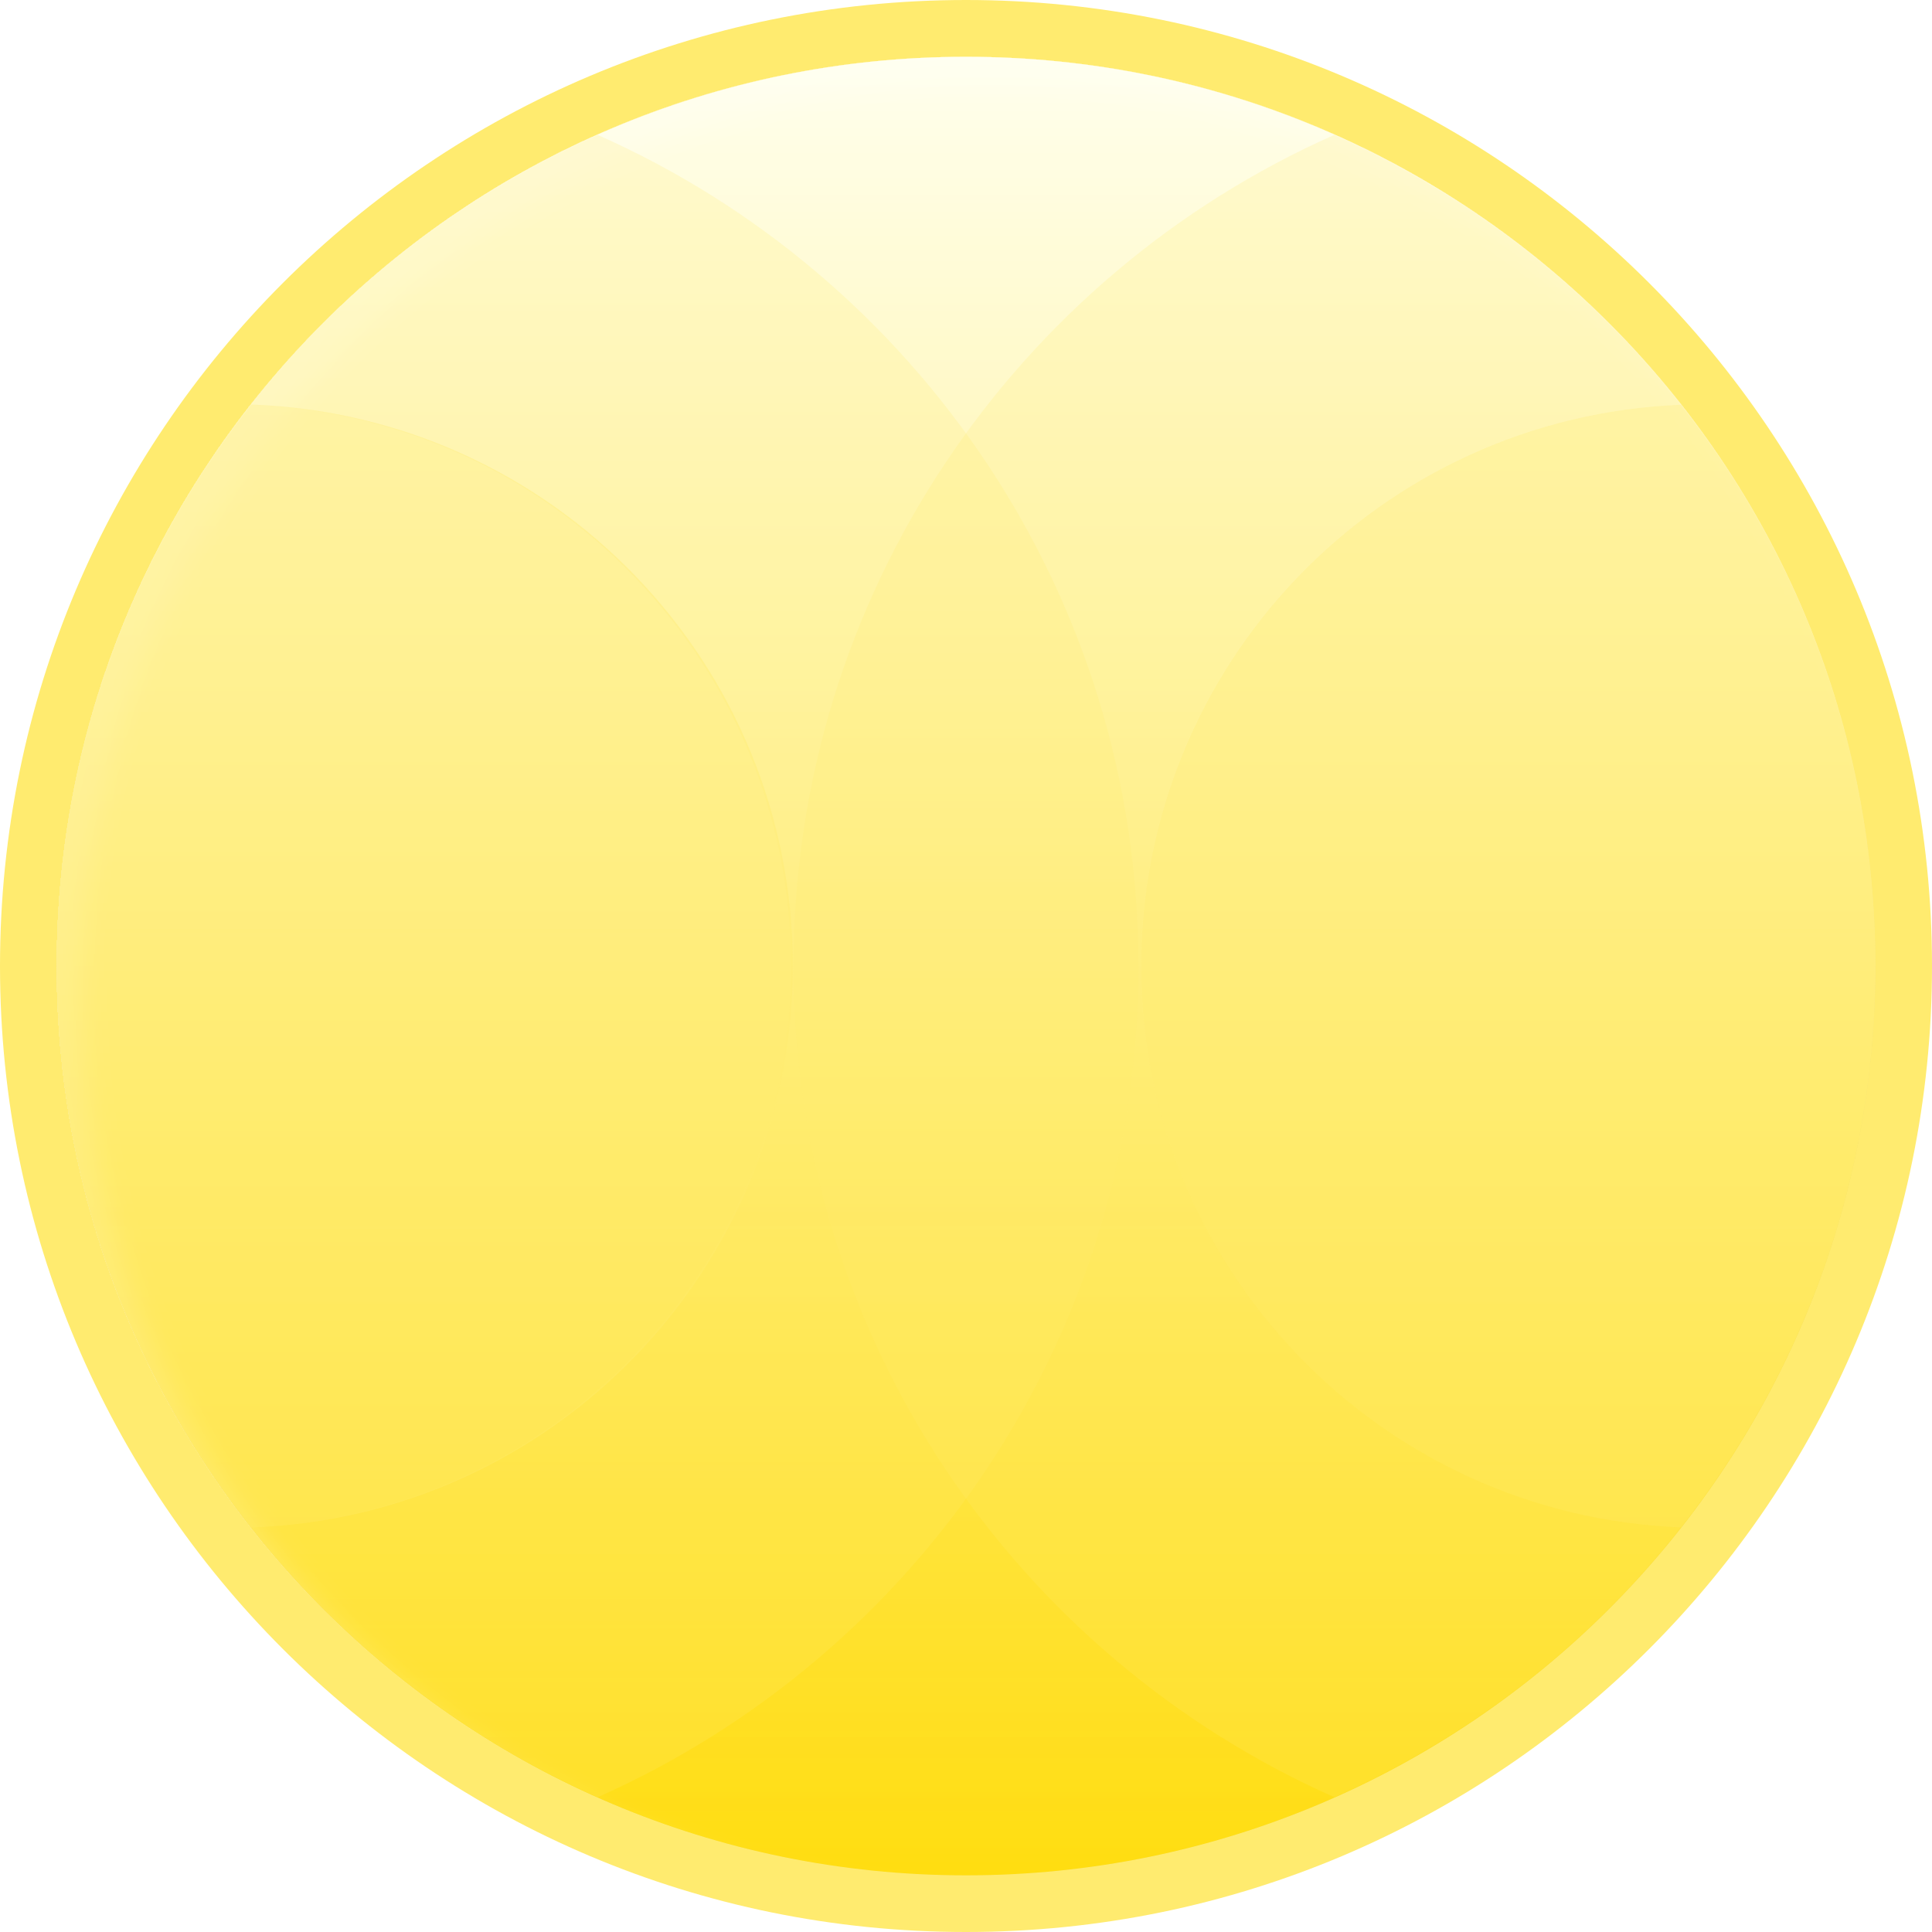
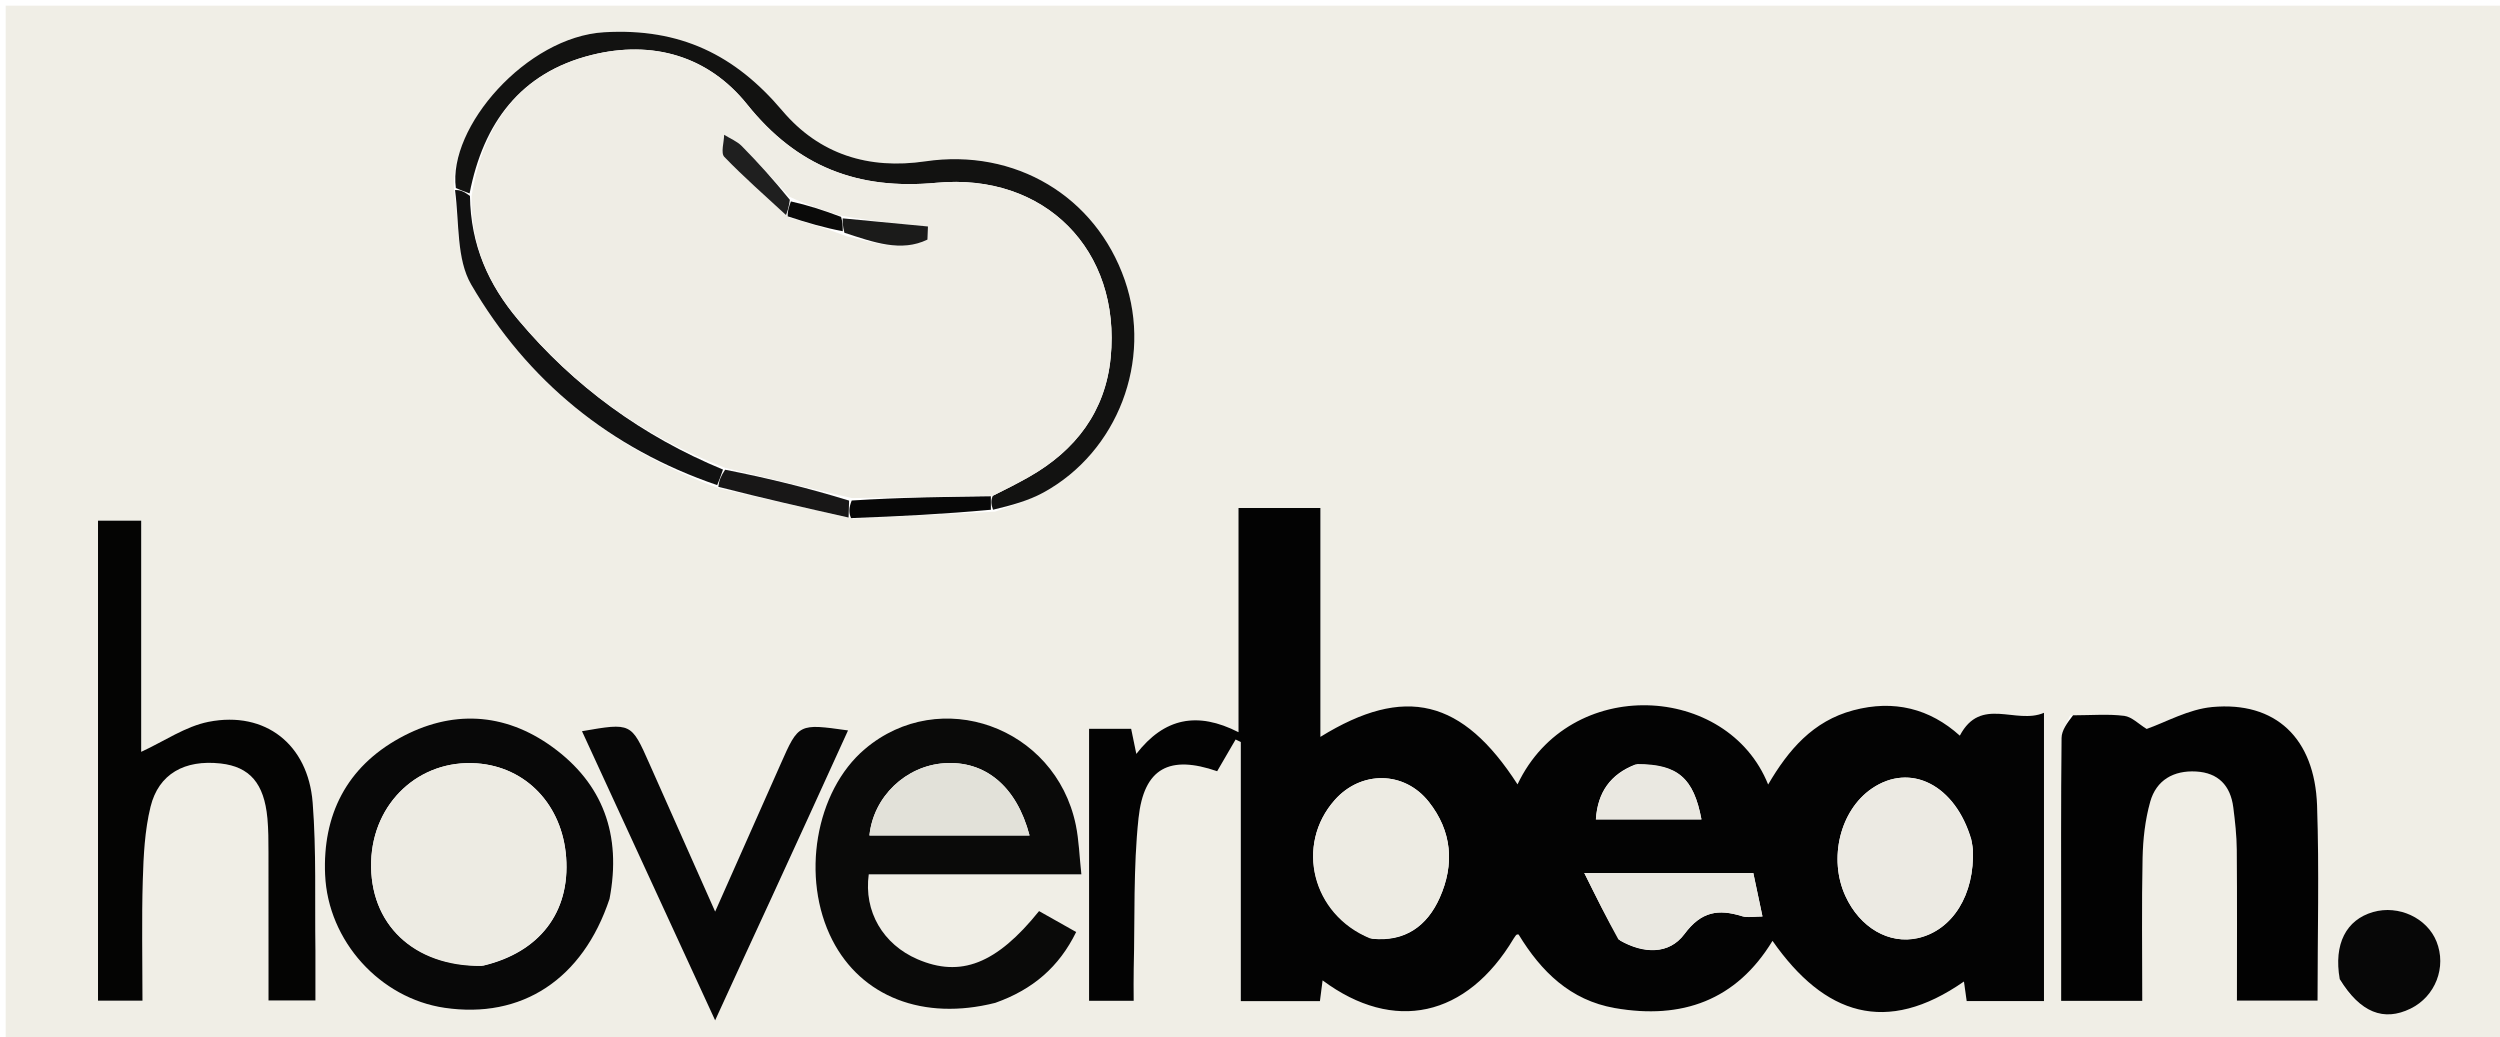
- <svg xmlns="http://www.w3.org/2000/svg" width="27" height="27" fill="none">
-   <circle cx="13.5" cy="13.5" r="13.5" fill="#FFEB6F" />
-   <g filter="url(#a)">
-     <path d="M13.5 26.208c7.019 0 12.708-5.69 12.708-12.707C26.208 6.483 20.518.794 13.5.794 6.483.794.794 6.484.794 13.501c0 7.018 5.69 12.707 12.707 12.707z" fill="url(#b)" />
-     <path d="M13.5 26.208c7.019 0 12.708-5.69 12.708-12.707C26.208 6.483 20.518.794 13.5.794 6.483.794.794 6.484.794 13.501c0 7.018 5.69 12.707 12.707 12.707z" fill="url(#c)" fill-opacity=".2" style="mix-blend-mode:soft-light" />
-   </g>
-   <path opacity=".4" d="M23.492 21.346a7.851 7.851 0 0 1 0-15.69 12.647 12.647 0 0 1 2.716 7.845c0 2.96-1.018 5.684-2.716 7.845z" fill="#FFEB6F" />
-   <path opacity=".2" d="M11.09 13.5c0-5.184 3.106-9.64 7.557-11.615a12.743 12.743 0 0 1 4.843 3.771 7.851 7.851 0 0 0 0 15.69 12.74 12.74 0 0 1-4.843 3.77c-4.451-1.976-7.558-6.432-7.558-11.615z" fill="#FFEB6F" />
-   <path opacity=".2" d="M15.91 13.5c0-5.184-3.106-9.64-7.557-11.615A12.738 12.738 0 0 0 3.51 5.656a7.851 7.851 0 0 1 0 15.69 12.74 12.74 0 0 0 4.843 3.77c4.451-1.976 7.558-6.432 7.558-11.615z" fill="#FFEB6F" />
-   <path opacity=".4" d="M3.51 21.346a7.851 7.851 0 0 0 0-15.692 12.648 12.648 0 0 0-2.716 7.847 12.64 12.64 0 0 0 2.716 7.845z" fill="#FFEB6F" />
-   <defs>
-     <linearGradient id="b" x1="13.501" y1=".794" x2="13.501" y2="26.208" gradientUnits="userSpaceOnUse">
-       <stop stop-color="#FFFEEB" />
-       <stop offset="1" stop-color="#FD1" />
-     </linearGradient>
-     <linearGradient id="c" x1="13.501" y1=".794" x2="13.501" y2="26.208" gradientUnits="userSpaceOnUse">
-       <stop offset=".328" stop-color="#fff" />
-       <stop offset="1" stop-opacity=".1" />
-     </linearGradient>
-     <filter id="a" x=".794" y=".794" width="25.758" height="25.758" filterUnits="userSpaceOnUse" color-interpolation-filters="sRGB">
-       <feFlood flood-opacity="0" result="BackgroundImageFix" />
-       <feBlend in="SourceGraphic" in2="BackgroundImageFix" result="shape" />
-       <feColorMatrix in="SourceAlpha" values="0 0 0 0 0 0 0 0 0 0 0 0 0 0 0 0 0 0 127 0" result="hardAlpha" />
-       <feOffset dx=".344" dy=".344" />
-       <feGaussianBlur stdDeviation=".172" />
-       <feComposite in2="hardAlpha" operator="arithmetic" k2="-1" k3="1" />
-       <feColorMatrix values="0 0 0 0 1 0 0 0 0 1 0 0 0 0 1 0 0 0 0.2 0" />
-       <feBlend in2="shape" result="effect1_innerShadow" />
-     </filter>
-   </defs>
+ <svg xmlns="http://www.w3.org/2000/svg" version="1.1" id="Layer_1" x="0px" y="0px" width="100%" viewBox="0 0 439 182" enable-background="new 0 0 439 182" xml:space="preserve">
+   <path fill="#F0EEE6" opacity="1" stroke="none" d=" M332,183   C221.333,183 111.167,183 1,183   C1,122.333 1,61.667 1,1   C147.333,1 293.666,1 440,1   C440,61.667 440,122.333 440,183   C404.167,183 368.333,183 332,183  M149.874,91.078   C157.913,90.668 165.953,90.258 174.742,89.843   C177.579,88.742 180.579,87.938 183.226,86.49   C196.305,79.34 202.39,63.263 197.517,49.201   C192.412,34.471 178.285,26.009 162.495,28.331   C152.515,29.798 143.873,27.117 137.374,19.437   C129.092,9.65 119.466,4.887 106.103,5.663   C92.438,6.457 78.618,22.379 79.763,33.742   C80.671,39.201 80.139,45.501 82.745,49.971   C92.634,66.932 107.184,78.785 126.338,85.778   C133.896,87.479 141.453,89.181 149.874,91.078  M265.989,164.473   C266.103,164.352 266.201,164.203 266.339,164.121   C266.427,164.069 266.65,164.071 266.683,164.126   C270.637,170.619 275.749,175.65 283.565,177.017   C295.341,179.077 304.902,175.676 311.253,165.215   C320.383,178.278 331.246,181.854 344.868,172.356   C345.037,173.563 345.191,174.666 345.347,175.782   C349.971,175.782 354.415,175.782 358.923,175.782   C358.923,159.012 358.923,142.467 358.923,125.167   C353.966,127.299 347.822,122.184 344.145,129.178   C338.881,124.433 332.59,122.816 325.416,124.733   C318.366,126.617 314.054,131.654 310.486,137.758   C303.372,119.978 275.629,118.447 266.477,137.733   C256.843,122.784 246.733,120.204 231.862,129.392   C231.862,115.7 231.862,102.345 231.862,89.205   C226.852,89.205 222.411,89.205 217.481,89.205   C217.481,102.321 217.481,115.163 217.481,128.573   C210.263,124.891 204.448,126.044 199.54,132.383   C199.143,130.455 198.871,129.136 198.632,127.976   C195.926,127.976 193.644,127.976 191.241,127.976   C191.241,144.051 191.241,159.934 191.241,175.736   C193.972,175.736 196.392,175.736 199.076,175.736   C199.076,173.664 199.038,171.858 199.083,170.053   C199.302,161.24 198.991,152.367 199.931,143.63   C200.878,134.829 205.399,132.55 213.735,135.429   C214.814,133.573 215.893,131.716 216.973,129.858   C217.277,130.004 217.58,130.15 217.884,130.297   C217.884,145.398 217.884,160.499 217.884,175.799   C222.587,175.799 227.039,175.799 231.781,175.799   C231.926,174.667 232.078,173.489 232.249,172.157   C244.74,181.446 257.55,178.641 265.989,164.473  M363.535,125.614   C363.003,126.935 362.023,128.25 362.009,129.576   C361.886,140.904 361.939,152.233 361.939,163.561   C361.939,167.651 361.939,171.74 361.939,175.751   C367.015,175.751 371.446,175.751 376.181,175.751   C376.181,167.209 376.061,158.909 376.241,150.616   C376.313,147.324 376.692,143.944 377.58,140.787   C378.65,136.981 381.689,135.257 385.636,135.478   C389.554,135.697 391.679,137.979 392.164,141.773   C392.479,144.241 392.756,146.734 392.777,149.218   C392.85,158.002 392.805,166.787 392.805,175.701   C397.75,175.701 402.299,175.701 406.963,175.701   C406.963,164.093 407.262,152.774 406.88,141.478   C406.48,129.631 399.594,123.115 388.452,124.155   C384.284,124.544 380.293,126.833 376.951,128.001   C375.553,127.146 374.348,125.867 373.006,125.701   C370.217,125.354 367.355,125.597 363.535,125.614  M55.391,166.431   C55.266,157.937 55.566,149.41 54.906,140.958   C54.105,130.691 46.57,124.812 36.663,126.743   C32.58,127.539 28.852,130.155 24.793,132.021   C24.793,118.709 24.793,105.103 24.793,91.435   C22.059,91.435 19.657,91.435 17.21,91.435   C17.21,119.751 17.21,147.797 17.21,175.717   C19.963,175.717 22.38,175.717 25.021,175.717   C25.021,168.456 24.867,161.475 25.077,154.505   C25.207,150.206 25.42,145.809 26.438,141.662   C27.859,135.874 32.449,133.365 38.743,134.069   C43.848,134.64 46.38,137.55 46.954,143.674   C47.141,145.661 47.137,147.669 47.142,149.667   C47.16,158.294 47.15,166.92 47.15,175.682   C50.095,175.682 52.619,175.682 55.391,175.682   C55.391,172.711 55.391,170.058 55.391,166.431  M175.181,175.999   C181.378,173.767 185.978,169.784 188.978,163.661   C186.634,162.34 184.52,161.148 182.457,159.985   C174.994,169.268 168.684,171.712 161.101,168.434   C155.077,165.83 151.655,160.072 152.555,153.53   C164.751,153.53 177.013,153.53 189.891,153.53   C189.539,150.303 189.464,147.509 188.903,144.817   C185.31,127.593 165.045,120.353 151.87,131.53   C143.164,138.916 140.568,154.165 146.159,165.083   C151.25,175.025 162.108,179.303 175.181,175.999  M107.091,157.426   C109.197,146.554 105.854,137.576 96.968,131.146   C88.556,125.06 79.249,124.601 70.172,129.604   C60.88,134.725 56.632,143.073 57.089,153.614   C57.595,165.267 66.746,175.299 78.05,176.969   C91.585,178.969 102.325,172.016 107.091,157.426  M135.712,157.251   C140.101,147.616 144.49,137.981 148.916,128.262   C140.225,127.035 140.233,127.038 137.092,134.134   C133.381,142.518 129.654,150.896 125.58,160.074   C121.441,150.764 117.731,142.439 114.038,134.106   C110.845,126.899 110.854,126.895 102.195,128.398   C109.926,145.187 117.608,161.87 125.578,179.177   C128.991,171.722 132.156,164.809 135.712,157.251  M410.968,172.306   C414.458,177.816 418.583,179.423 423.3,177.111   C427.668,174.97 429.657,169.818 427.85,165.326   C426.184,161.183 421.203,158.868 416.716,160.151   C411.994,161.501 409.764,165.772 410.968,172.306  z" />
+   <path fill="#030303" opacity="1" stroke="none" d=" M265.812,164.791   C257.55,178.641 244.74,181.446 232.249,172.157   C232.078,173.489 231.926,174.667 231.781,175.799   C227.039,175.799 222.587,175.799 217.884,175.799   C217.884,160.499 217.884,145.398 217.884,130.297   C217.58,130.15 217.277,130.004 216.973,129.858   C215.893,131.716 214.814,133.573 213.735,135.429   C205.399,132.55 200.878,134.829 199.931,143.63   C198.991,152.367 199.302,161.24 199.083,170.053   C199.038,171.858 199.076,173.664 199.076,175.736   C196.392,175.736 193.972,175.736 191.241,175.736   C191.241,159.934 191.241,144.051 191.241,127.976   C193.644,127.976 195.926,127.976 198.632,127.976   C198.871,129.136 199.143,130.455 199.54,132.383   C204.448,126.044 210.263,124.891 217.481,128.573   C217.481,115.163 217.481,102.321 217.481,89.205   C222.411,89.205 226.852,89.205 231.862,89.205   C231.862,102.345 231.862,115.7 231.862,129.392   C246.733,120.204 256.843,122.784 266.477,137.733   C275.629,118.447 303.372,119.978 310.486,137.758   C314.054,131.654 318.366,126.617 325.416,124.733   C332.59,122.816 338.881,124.433 344.145,129.178   C347.822,122.184 353.966,127.299 358.923,125.167   C358.923,142.467 358.923,159.012 358.923,175.782   C354.415,175.782 349.971,175.782 345.347,175.782   C345.191,174.666 345.037,173.563 344.868,172.356   C331.246,181.854 320.383,178.278 311.253,165.215   C304.902,175.676 295.341,179.077 283.565,177.017   C275.749,175.65 270.637,170.619 266.683,164.126   C266.65,164.071 266.427,164.069 266.339,164.121   C266.201,164.203 266.103,164.352 265.812,164.791  M346.168,147.411   C343.384,137.836 335.473,133.807 328.66,138.496   C323.117,142.311 321.047,150.767 324.049,157.33   C326.597,162.898 331.716,165.873 336.779,164.727   C342.883,163.345 346.77,157.091 346.435,149.174   C346.421,148.843 346.344,148.515 346.168,147.411  M240.96,164.849   C246.729,165.445 250.59,162.615 252.81,157.65   C255.441,151.766 254.979,145.953 250.881,140.783   C246.581,135.359 239.001,135.284 234.39,140.474   C227.406,148.334 230.336,160.591 240.96,164.849  M284.51,165.17   C288.567,167.491 293.066,167.68 295.788,164.013   C298.753,160.019 301.755,159.595 305.897,160.88   C306.913,161.195 308.109,160.927 309.488,160.927   C308.904,158.164 308.377,155.667 307.877,153.3   C298.263,153.3 289.051,153.3 278.206,153.3   C280.372,157.685 282.119,161.222 284.51,165.17  M287.16,134.248   C282.752,135.945 280.549,139.154 280.238,143.882   C286.619,143.882 292.677,143.882 298.774,143.882   C297.402,136.622 294.643,134.178 287.16,134.248  z" />
+   <path fill="#020202" opacity="1" stroke="none" d=" M364.029,125.606   C367.355,125.597 370.217,125.354 373.006,125.701   C374.348,125.867 375.553,127.146 376.951,128.001   C380.293,126.833 384.284,124.544 388.452,124.155   C399.594,123.115 406.48,129.631 406.88,141.478   C407.262,152.774 406.963,164.093 406.963,175.701   C402.299,175.701 397.75,175.701 392.805,175.701   C392.805,166.787 392.85,158.002 392.777,149.218   C392.756,146.734 392.479,144.241 392.164,141.773   C391.679,137.979 389.554,135.697 385.636,135.478   C381.689,135.257 378.65,136.981 377.58,140.787   C376.692,143.944 376.313,147.324 376.241,150.616   C376.061,158.909 376.181,167.209 376.181,175.751   C371.446,175.751 367.015,175.751 361.939,175.751   C361.939,171.74 361.939,167.651 361.939,163.561   C361.939,152.233 361.886,140.904 362.009,129.576   C362.023,128.25 363.003,126.935 364.029,125.606  z" />
+   <path fill="#040403" opacity="1" stroke="none" d=" M55.391,166.918   C55.391,170.058 55.391,172.711 55.391,175.682   C52.619,175.682 50.095,175.682 47.15,175.682   C47.15,166.92 47.16,158.294 47.142,149.667   C47.137,147.669 47.141,145.661 46.954,143.674   C46.38,137.55 43.848,134.64 38.743,134.069   C32.449,133.365 27.859,135.874 26.438,141.662   C25.42,145.809 25.207,150.206 25.077,154.505   C24.867,161.475 25.021,168.456 25.021,175.717   C22.38,175.717 19.963,175.717 17.21,175.717   C17.21,147.797 17.21,119.751 17.21,91.435   C19.657,91.435 22.059,91.435 24.793,91.435   C24.793,105.103 24.793,118.709 24.793,132.021   C28.852,130.155 32.58,127.539 36.663,126.743   C46.57,124.812 54.105,130.691 54.906,140.958   C55.566,149.41 55.266,157.937 55.391,166.918  z" />
+   <path fill="#0A0A09" opacity="1" stroke="none" d=" M174.781,176.101   C162.108,179.303 151.25,175.025 146.159,165.083   C140.568,154.165 143.164,138.916 151.87,131.53   C165.045,120.353 185.31,127.593 188.903,144.817   C189.464,147.509 189.539,150.303 189.891,153.53   C177.013,153.53 164.751,153.53 152.555,153.53   C151.655,160.072 155.077,165.83 161.101,168.434   C168.684,171.712 174.994,169.268 182.457,159.985   C184.52,161.148 186.634,162.34 188.978,163.661   C185.978,169.784 181.378,173.767 174.781,176.101  M162.564,146.704   C168.579,146.704 174.593,146.704 180.788,146.704   C178.502,138.014 172.947,133.538 165.819,134.024   C159.072,134.483 153.371,139.872 152.673,146.704   C155.661,146.704 158.628,146.704 162.564,146.704  z" />
+   <path fill="#080808" opacity="1" stroke="none" d=" M107.036,157.833   C102.325,172.016 91.585,178.969 78.05,176.969   C66.746,175.299 57.595,165.267 57.089,153.614   C56.632,143.073 60.88,134.725 70.172,129.604   C79.249,124.601 88.556,125.06 96.968,131.146   C105.854,137.576 109.197,146.554 107.036,157.833  M84.905,169.558   C94.772,167.21 100.124,160.194 99.413,150.538   C98.735,141.339 92.376,134.658 83.715,134.046   C73.642,133.335 65.482,140.926 65.177,151.29   C64.855,162.228 72.56,169.718 84.905,169.558  z" />
+   <path fill="#070707" opacity="1" stroke="none" d=" M135.516,157.574   C132.156,164.809 128.991,171.722 125.578,179.177   C117.608,161.87 109.926,145.187 102.195,128.398   C110.854,126.895 110.845,126.899 114.038,134.106   C117.731,142.439 121.441,150.764 125.58,160.074   C129.654,150.896 133.381,142.518 137.092,134.134   C140.233,127.038 140.225,127.035 148.916,128.262   C144.49,137.981 140.101,147.616 135.516,157.574  z" />
+   <path fill="#121211" opacity="1" stroke="none" d=" M80.048,33.016   C78.618,22.379 92.438,6.457 106.103,5.663   C119.466,4.887 129.092,9.65 137.374,19.437   C143.873,27.117 152.515,29.798 162.495,28.331   C178.285,26.009 192.412,34.471 197.517,49.201   C202.39,63.263 196.305,79.34 183.226,86.49   C180.579,87.938 177.579,88.742 174.373,89.508   C174,88.498 173.996,87.822 174.344,87.056   C176.707,85.887 178.741,84.852 180.724,83.726   C188.896,79.083 194.112,72.221 195.034,62.799   C196.883,43.911 183.461,30.305 164.413,32.099   C150.681,33.393 139.985,29.303 131.205,18.342   C124.388,9.831 114.579,6.991 103.893,9.657   C91.365,12.783 84.874,21.607 82.461,33.963   C81.465,33.623 80.756,33.319 80.048,33.016  z" />
+   <path fill="#111111" opacity="1" stroke="none" d=" M79.905,33.379   C80.756,33.319 81.465,33.623 82.526,34.4   C82.645,43.097 85.787,49.956 91.009,56.171   C100.841,67.873 112.76,76.582 126.956,82.457   C126.59,83.582 126.262,84.384 125.934,85.186   C107.184,78.785 92.634,66.932 82.745,49.971   C80.139,45.501 80.671,39.201 79.905,33.379  z" />
+   <path fill="#070707" opacity="1" stroke="none" d=" M410.86,171.938   C409.764,165.772 411.994,161.501 416.716,160.151   C421.203,158.868 426.184,161.183 427.85,165.326   C429.657,169.818 427.668,174.97 423.3,177.111   C418.583,179.423 414.458,177.816 410.86,171.938  z" />
+   <path fill="#181717" opacity="1" stroke="none" d=" M126.136,85.482   C126.262,84.384 126.59,83.582 127.329,82.486   C134.869,83.954 141.999,85.718 149.101,87.906   C149.052,89.181 149.032,90.031 149.011,90.882   C141.453,89.181 133.896,87.479 126.136,85.482  z" />
+   <path fill="#070707" opacity="1" stroke="none" d=" M149.442,90.98   C149.032,90.031 149.052,89.181 149.56,87.889   C158.029,87.347 166.011,87.247 173.992,87.147   C173.996,87.822 174,88.498 173.998,89.511   C165.953,90.258 157.913,90.668 149.442,90.98  z" />
+   <path fill="#ECEAE3" opacity="1" stroke="none" d=" M346.232,147.799   C346.344,148.515 346.421,148.843 346.435,149.174   C346.77,157.091 342.883,163.345 336.779,164.727   C331.716,165.873 326.597,162.898 324.049,157.33   C321.047,150.767 323.117,142.311 328.66,138.496   C335.473,133.807 343.384,137.836 346.232,147.799  z" />
+   <path fill="#EDEBE3" opacity="1" stroke="none" d=" M240.571,164.775   C230.336,160.591 227.406,148.334 234.39,140.474   C239.001,135.284 246.581,135.359 250.881,140.783   C254.979,145.953 255.441,151.766 252.81,157.65   C250.59,162.615 246.729,165.445 240.571,164.775  z" />
+   <path fill="#EAE8E1" opacity="1" stroke="none" d=" M284.188,164.965   C282.119,161.222 280.372,157.685 278.206,153.3   C289.051,153.3 298.263,153.3 307.877,153.3   C308.377,155.667 308.904,158.164 309.488,160.927   C308.109,160.927 306.913,161.195 305.897,160.88   C301.755,159.595 298.753,160.019 295.788,164.013   C293.066,167.68 288.567,167.491 284.188,164.965  z" />
+   <path fill="#EAE8E1" opacity="1" stroke="none" d=" M287.545,134.17   C294.643,134.178 297.402,136.622 298.774,143.882   C292.677,143.882 286.619,143.882 280.238,143.882   C280.549,139.154 282.752,135.945 287.545,134.17  z" />
+   <path fill="#E2E1D9" opacity="1" stroke="none" d=" M162.08,146.704   C158.628,146.704 155.661,146.704 152.673,146.704   C153.371,139.872 159.072,134.483 165.819,134.024   C172.947,133.538 178.502,138.014 180.788,146.704   C174.593,146.704 168.579,146.704 162.08,146.704  z" />
+   <path fill="#EDEBE3" opacity="1" stroke="none" d=" M84.505,169.624   C72.56,169.718 64.855,162.228 65.177,151.29   C65.482,140.926 73.642,133.335 83.715,134.046   C92.376,134.658 98.735,141.339 99.413,150.538   C100.124,160.194 94.772,167.21 84.505,169.624  z" />
+   <path fill="#EFEDE5" opacity="1" stroke="none" d=" M174.344,87.056   C166.011,87.247 158.029,87.347 149.588,87.464   C141.999,85.718 134.869,83.954 127.367,82.162   C112.76,76.582 100.841,67.873 91.009,56.171   C85.787,49.956 82.645,43.097 82.814,34.437   C84.874,21.607 91.365,12.783 103.893,9.657   C114.579,6.991 124.388,9.831 131.205,18.342   C139.985,29.303 150.681,33.393 164.413,32.099   C183.461,30.305 196.883,43.911 195.034,62.799   C194.112,72.221 188.896,79.083 180.724,83.726   C178.741,84.852 176.707,85.887 174.344,87.056  M148.588,41.459   C153.384,42.53 158.212,44.332 162.861,42.075   C162.89,41.306 162.919,40.537 162.949,39.768   C157.956,39.292 152.962,38.816 147.418,37.831   C144.601,36.92 141.784,36.008 138.596,34.533   C135.828,31.562 133.111,28.542 130.261,25.652   C129.42,24.8 128.203,24.318 127.158,23.666   C127.134,24.99 126.534,26.869 127.183,27.544   C130.625,31.118 134.381,34.39 138.618,38.214   C141.752,39.119 144.885,40.024 148.588,41.459  z" />
+   <path fill="#1F1F1F" opacity="1" stroke="none" d=" M138.028,37.766   C134.381,34.39 130.625,31.118 127.183,27.544   C126.534,26.869 127.134,24.99 127.158,23.666   C128.203,24.318 129.42,24.8 130.261,25.652   C133.111,28.542 135.828,31.562 138.695,35.087   C138.538,36.35 138.283,37.058 138.028,37.766  z" />
+   <path fill="#1B1B1A" opacity="1" stroke="none" d=" M147.969,38.34   C152.962,38.816 157.956,39.292 162.949,39.768   C162.919,40.537 162.89,41.306 162.861,42.075   C158.212,44.332 153.384,42.53 148.277,40.871   C147.968,39.635 147.969,38.988 147.969,38.34  z" />
+   <path fill="#0A0A09" opacity="1" stroke="none" d=" M147.694,38.086   C147.969,38.988 147.968,39.635 147.993,40.606   C144.885,40.024 141.752,39.119 138.323,37.99   C138.283,37.058 138.538,36.35 138.88,35.369   C141.784,36.008 144.601,36.92 147.694,38.086  z" />
</svg>
